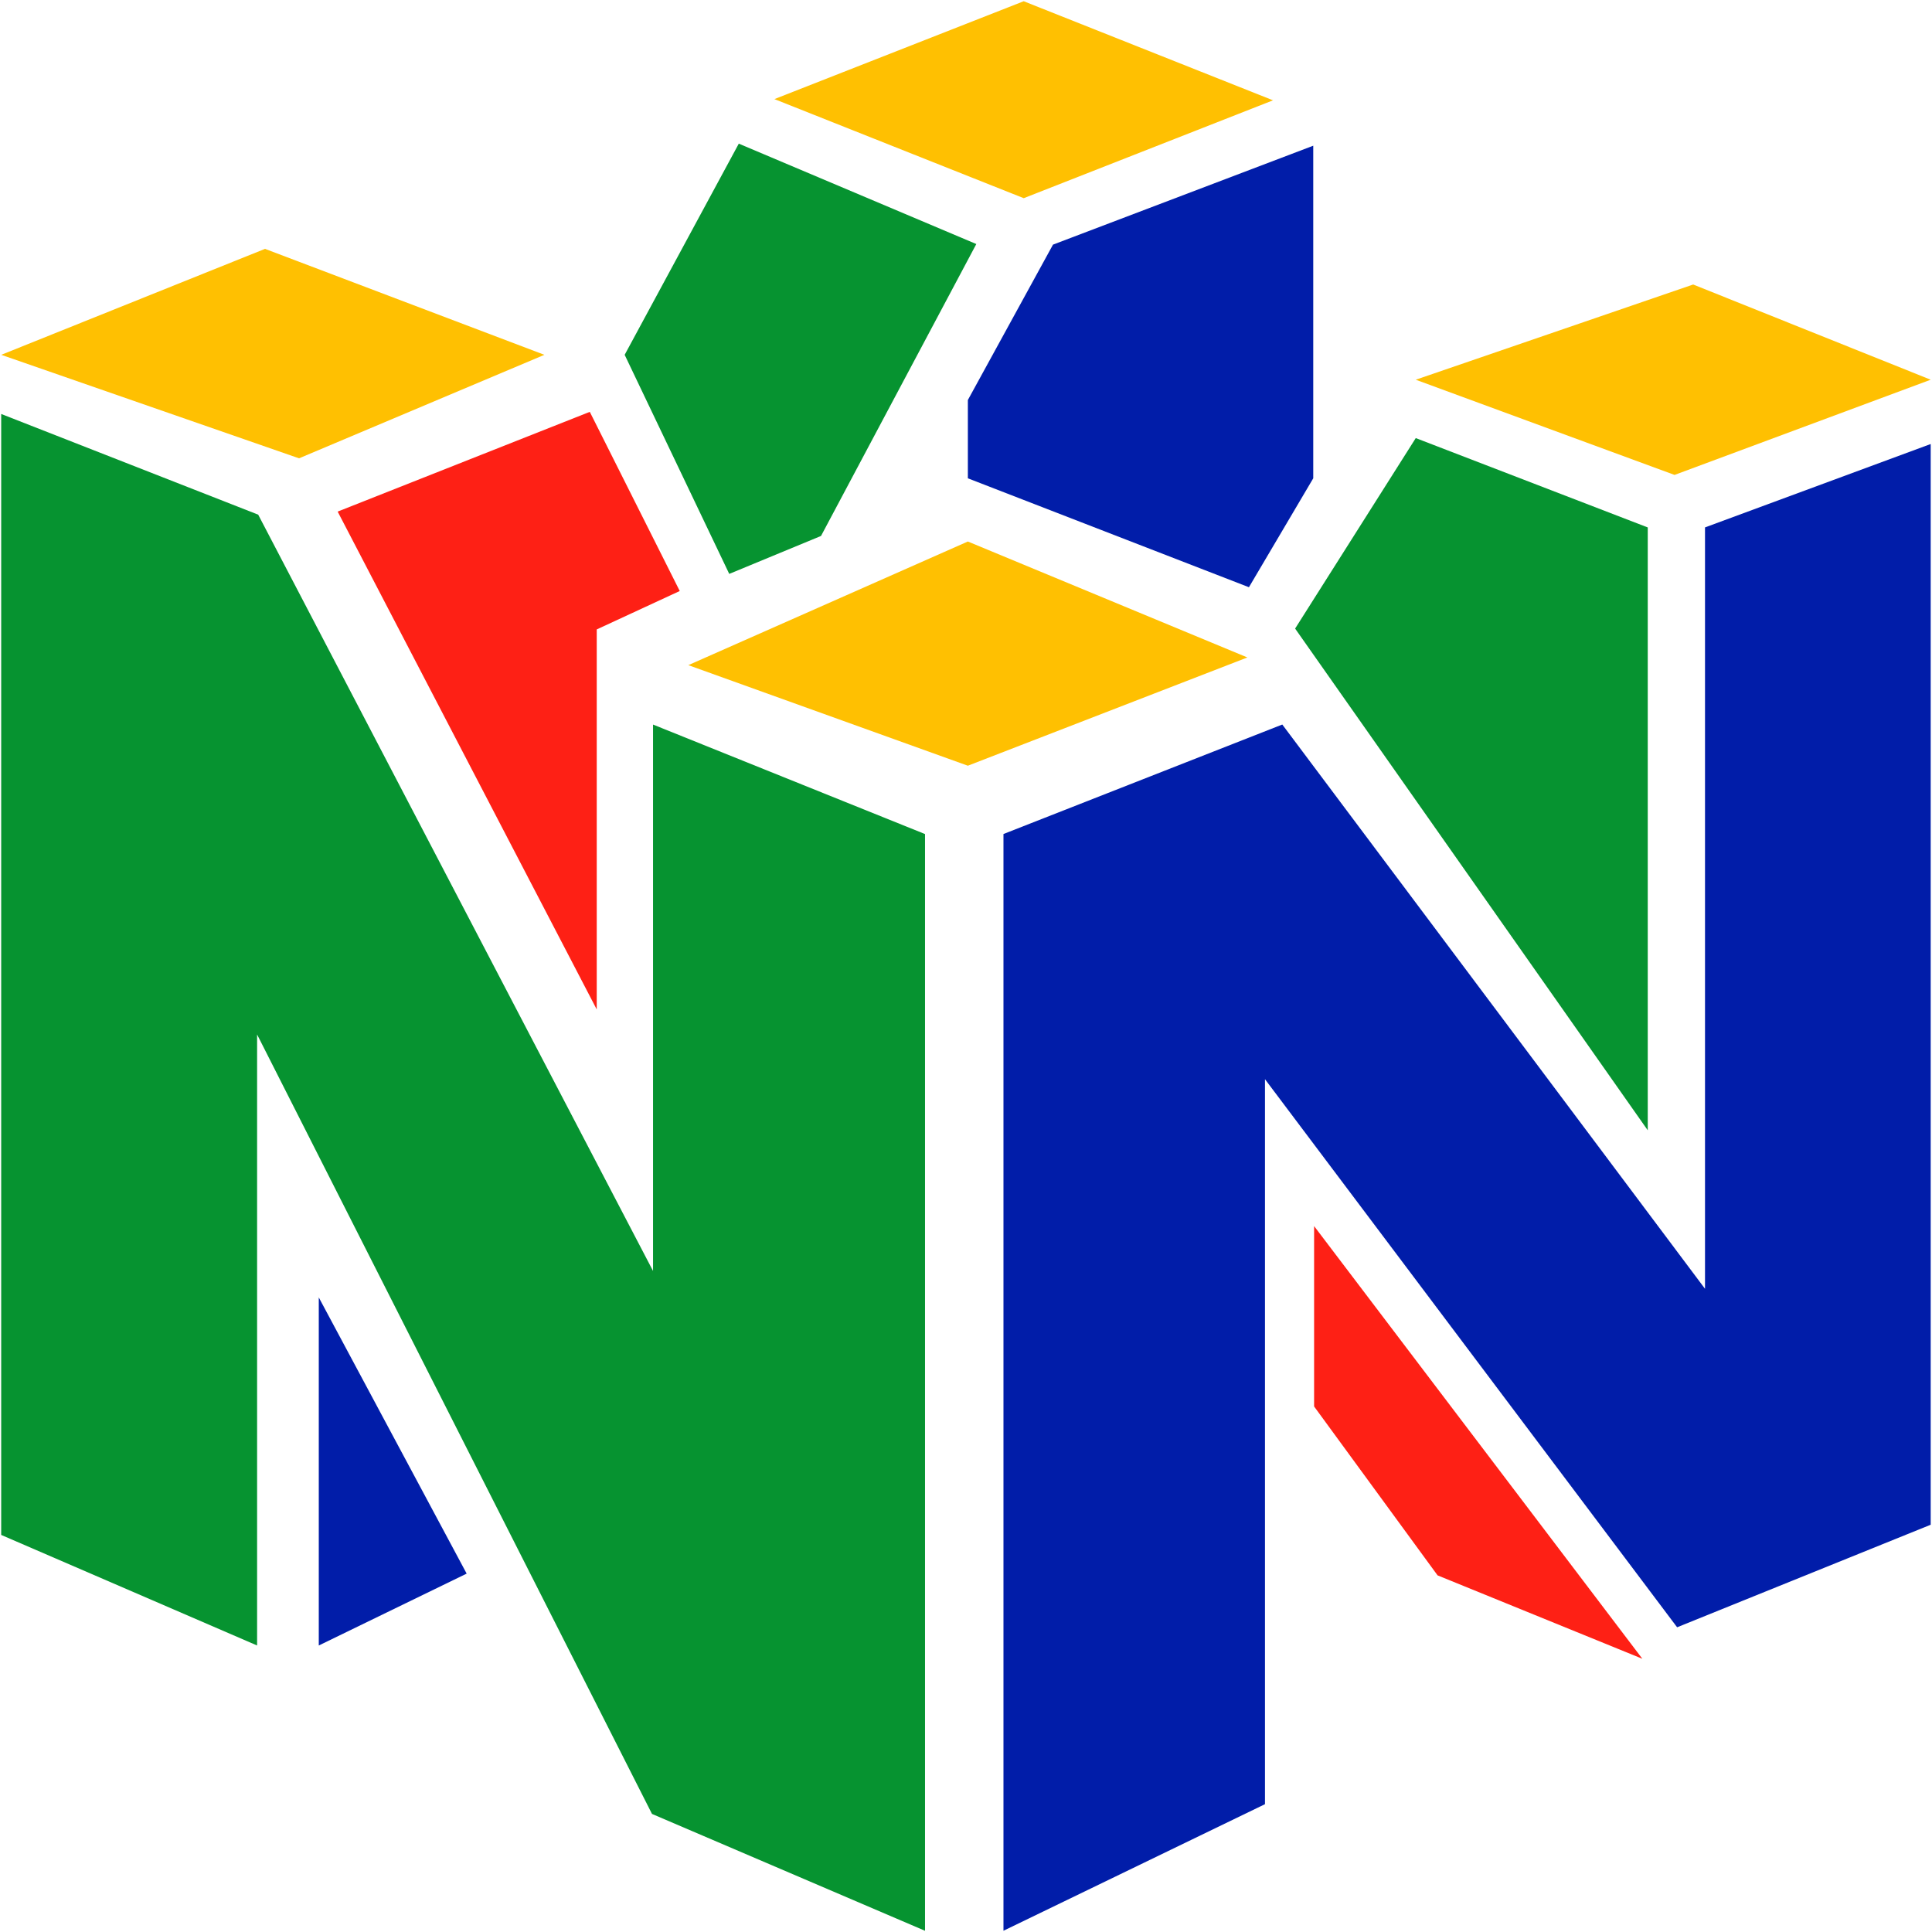
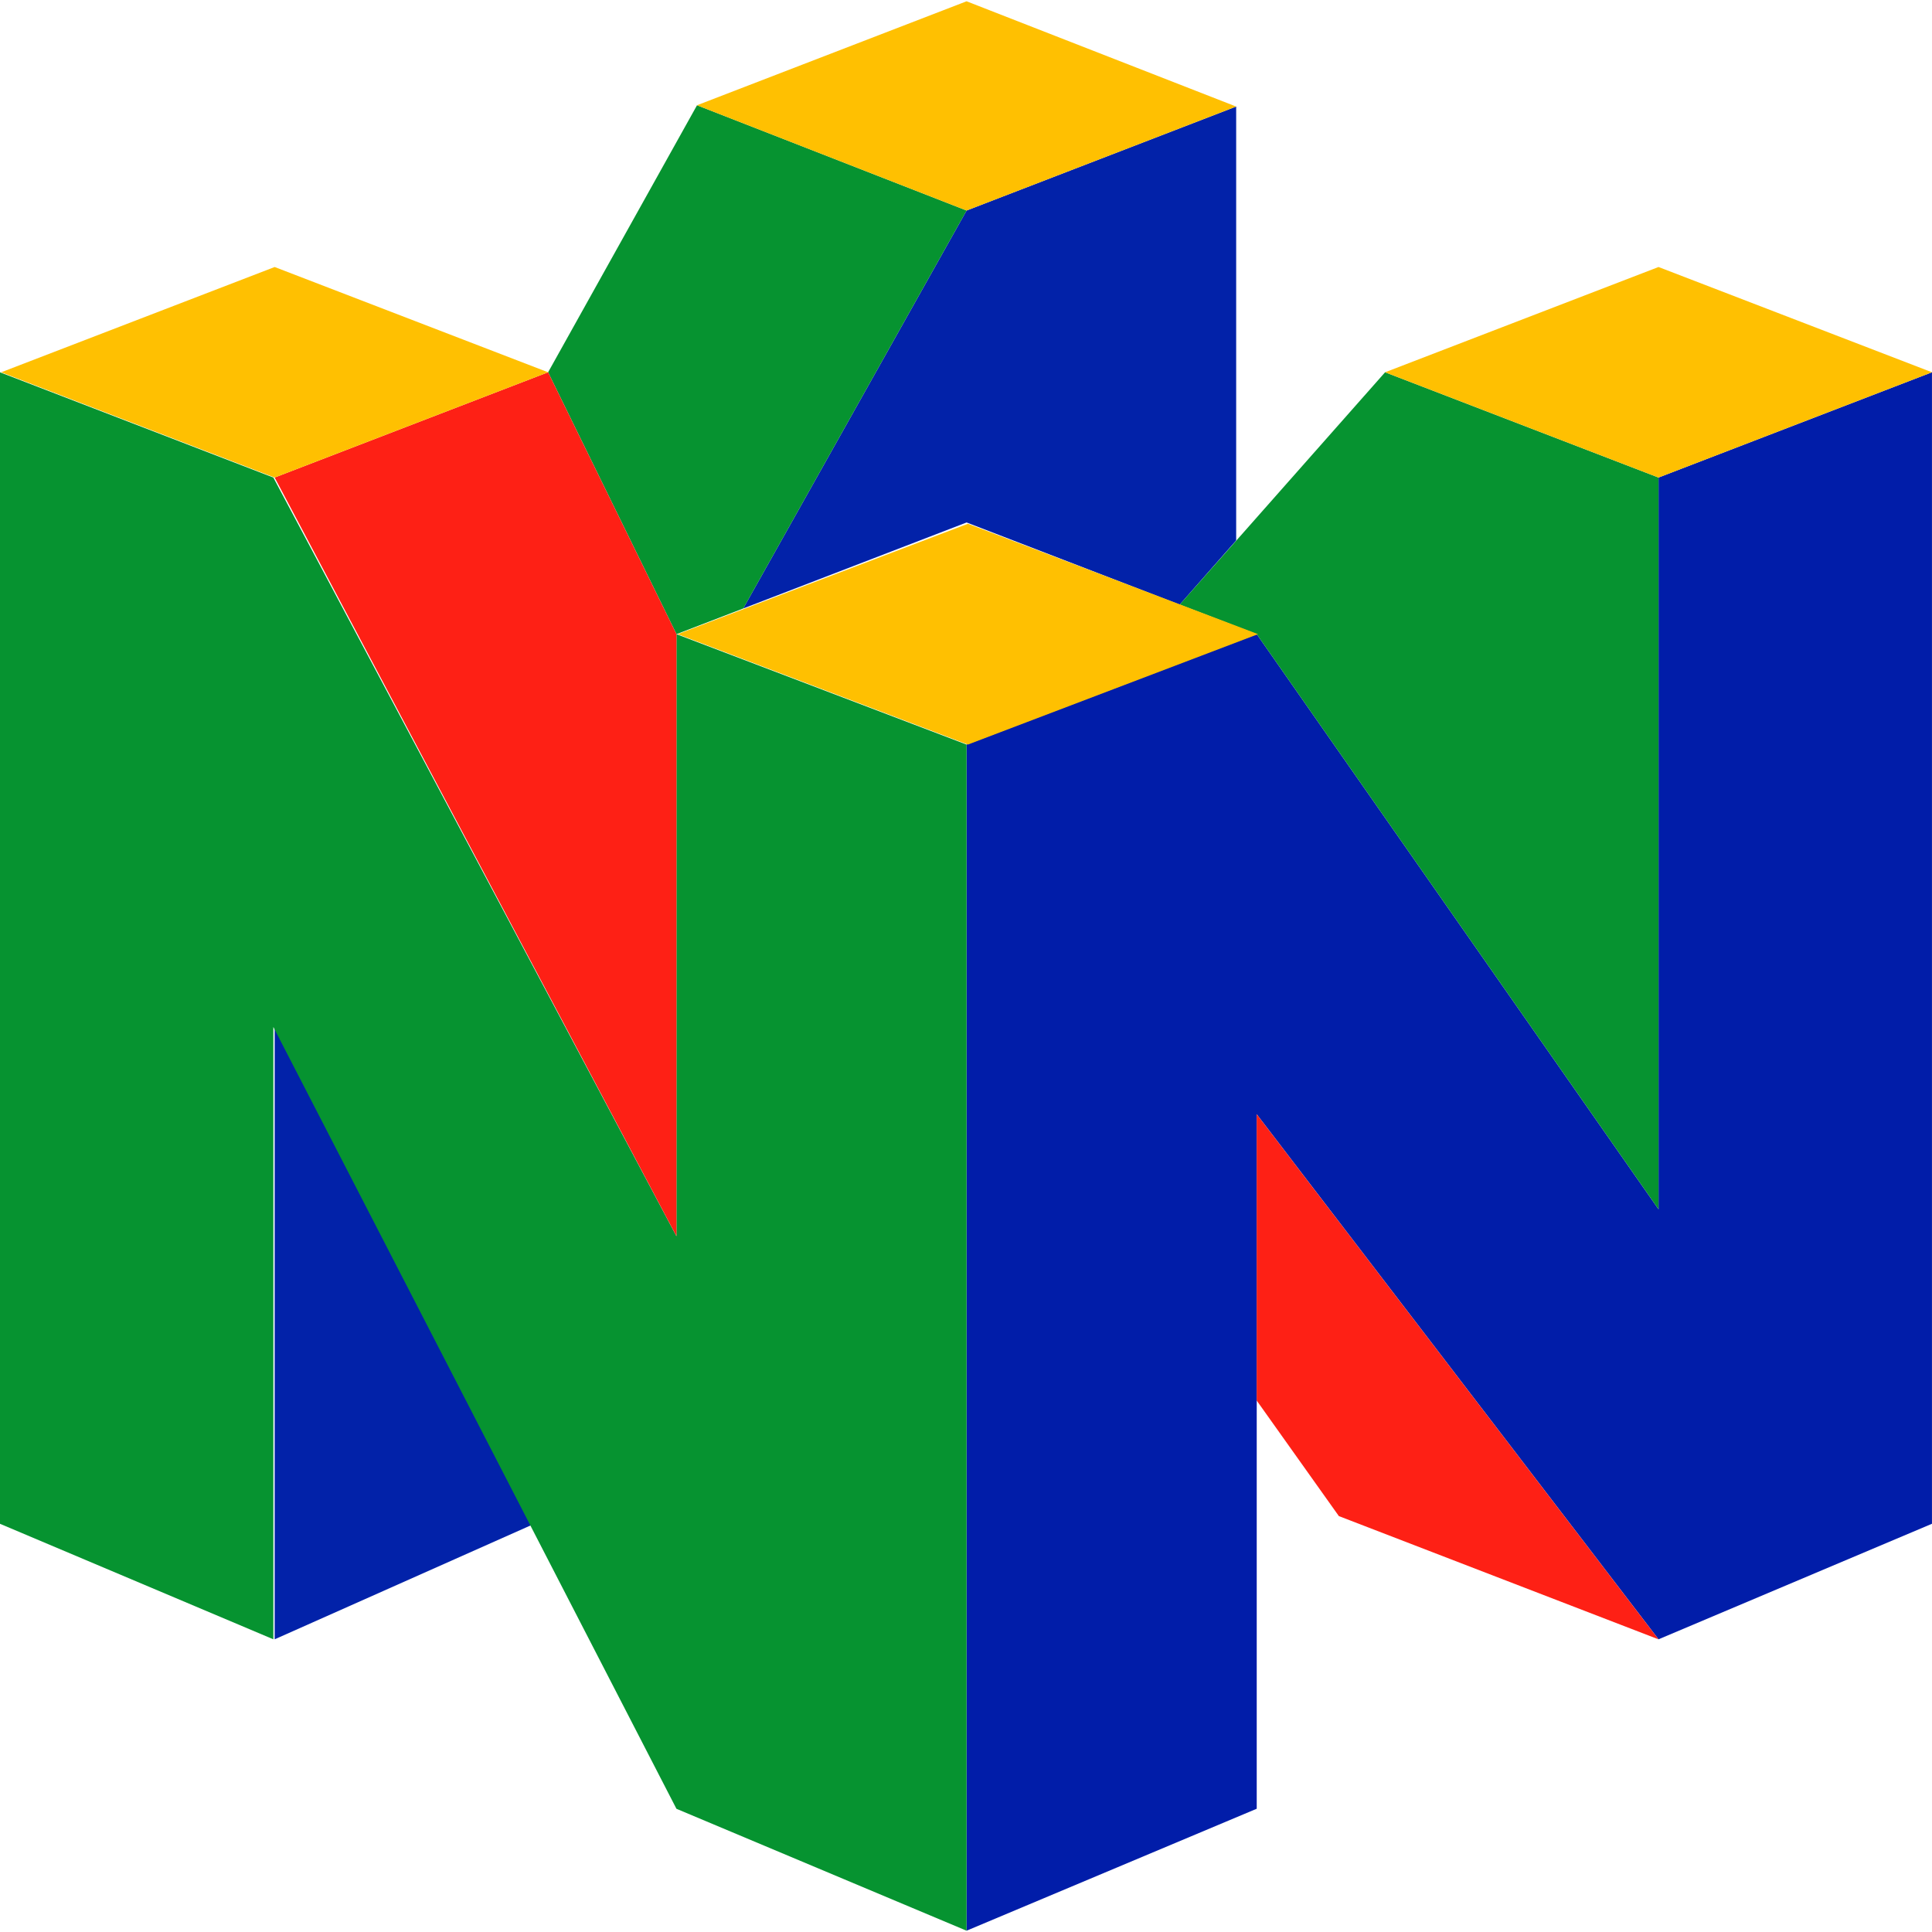
<svg xmlns="http://www.w3.org/2000/svg" version="1.1" viewBox="0 0 240 240">
-   <g transform="translate(-142.51 -9.4602)" stroke-width=".468">
-     <path d="m318.38 63.882-14.986 23.662 43.806 62.326v-74.89l-28.819-11.099z" color="#000000" fill="#069330" style="-inkscape-stroke:none" />
-     <path d="m226.95 82.877-11.174-22.255-31.32 12.39 32.183 61.844v-47.206z" color="#000000" fill="#fe2015" style="-inkscape-stroke:none" />
+   <g transform="matrix(.63995 0 0 .63995 336.79 73.261)" stroke-width="2.492">
+     <path d="m-297.28 2.888 10.964-12.46v-84.226l-52.33 20.184-43.359 77.249 43.359-16.696z" fill="#0222a9" />
+     <path d="m-204.33 120.26v-142.04l53.078-20.434v223.52l-53.078 22.427-77.997-101.92v134.81l-56.317 23.673v-230.25l56.317-21.43z" fill="#011da9" />
+     <path d="m-423.12 181.56-49.838-96.686v118.86z" fill="#0222a9" />
+     <g fill="#069330">
+       <path d="m-419.88-42.215 24.919 50.835 12.958-4.984 43.359-77.249-52.33-20.434z" />
+       <path d="m-297.28 2.888 39.87-45.103 53.078 20.434v142.04l-77.997-111.64z" />
+       <path d="m-338.65 260.3v-230.25l-56.317-21.43v116.87l-78.246-147.27-53.078-20.434v223.52l53.078 22.427v-118.86l78.246 151.76z" />
+     </g>
+     <path d="m-472.96-21.782 53.078-20.434 24.919 50.835v116.87z" fill="#fe2015" />
+     <path d="m-282.33 157.39 15.948 22.427 62.048 23.922-77.997-101.92z" fill="#fe2015" />
    <g fill="#ffc001">
-       <path d="m318.38 56.631 32.148 11.826 31.821-11.827-29.506-11.827-34.463 11.827z" color="#000000" style="-inkscape-stroke:none" />
-       <path d="m300.65 21.922-30.971-12.308-30.969 12.157 30.971 12.308z" color="#000000" style="-inkscape-stroke:none" />
-       <path d="m175.43 40.375-32.766 13.162 36.995 12.858 30.479-12.858z" color="#000000" style="-inkscape-stroke:none" />
-       <path d="m262.74 104.58 34.725-13.448-34.725-14.403-34.725 15.358z" color="#000000" style="-inkscape-stroke:none" />
+       <path d="m-394.71 8.62 56.317-21.43 56.317 21.43-56.317 21.43z" />
+       <path d="m-204.33-62.649 53.078 20.434-53.078 20.434-53.078-20.434z" />
+       <path d="m-472.96-62.649 53.078 20.434-53.078 20.434-53.078-20.434z" />
+       <path d="m-338.65-114.23-52.33 20.184 52.33 20.434 52.33-20.184z" />
    </g>
-     <path d="m244.5 76.038 19.291-36.262-29.506-12.471-14.177 26.232 12.991 27.215z" color="#000000" fill="#069330" style="-inkscape-stroke:none" />
-     <path d="m262.74 68.877 34.917 13.531 7.989-13.531v-41.316l-32.329 12.288-10.576 19.304v9.723z" color="#000000" fill="#011da9" style="-inkscape-stroke:none" />
-     <path d="m346.53 215.52-40.778-53.751v22.406l15.34 20.983 25.438 10.362z" color="#000000" fill="#fe2015" style="-inkscape-stroke:none" />
-     <path d="m257.42 249.31v-136.24l-33.787-13.602v67.877l-49.048-93.951-31.927-12.509v139.25l31.79 13.734v-75.901l49.055 96.825z" color="#000000" fill="#069330" style="-inkscape-stroke:none" />
-     <path d="m200.48 204.94-18.37-34.309v43.239z" color="#000000" fill="#011da9" style="-inkscape-stroke:none" />
-     <path d="m350.85 211.61-51.2-68.088v90.06l-32.486 15.723v-136.24l34.637-13.602 52.511 70.095v-94.581l28.036-10.359v134.25l-31.499 12.738z" color="#000000" fill="#011da9" style="-inkscape-stroke:none" />
  </g>
</svg>
